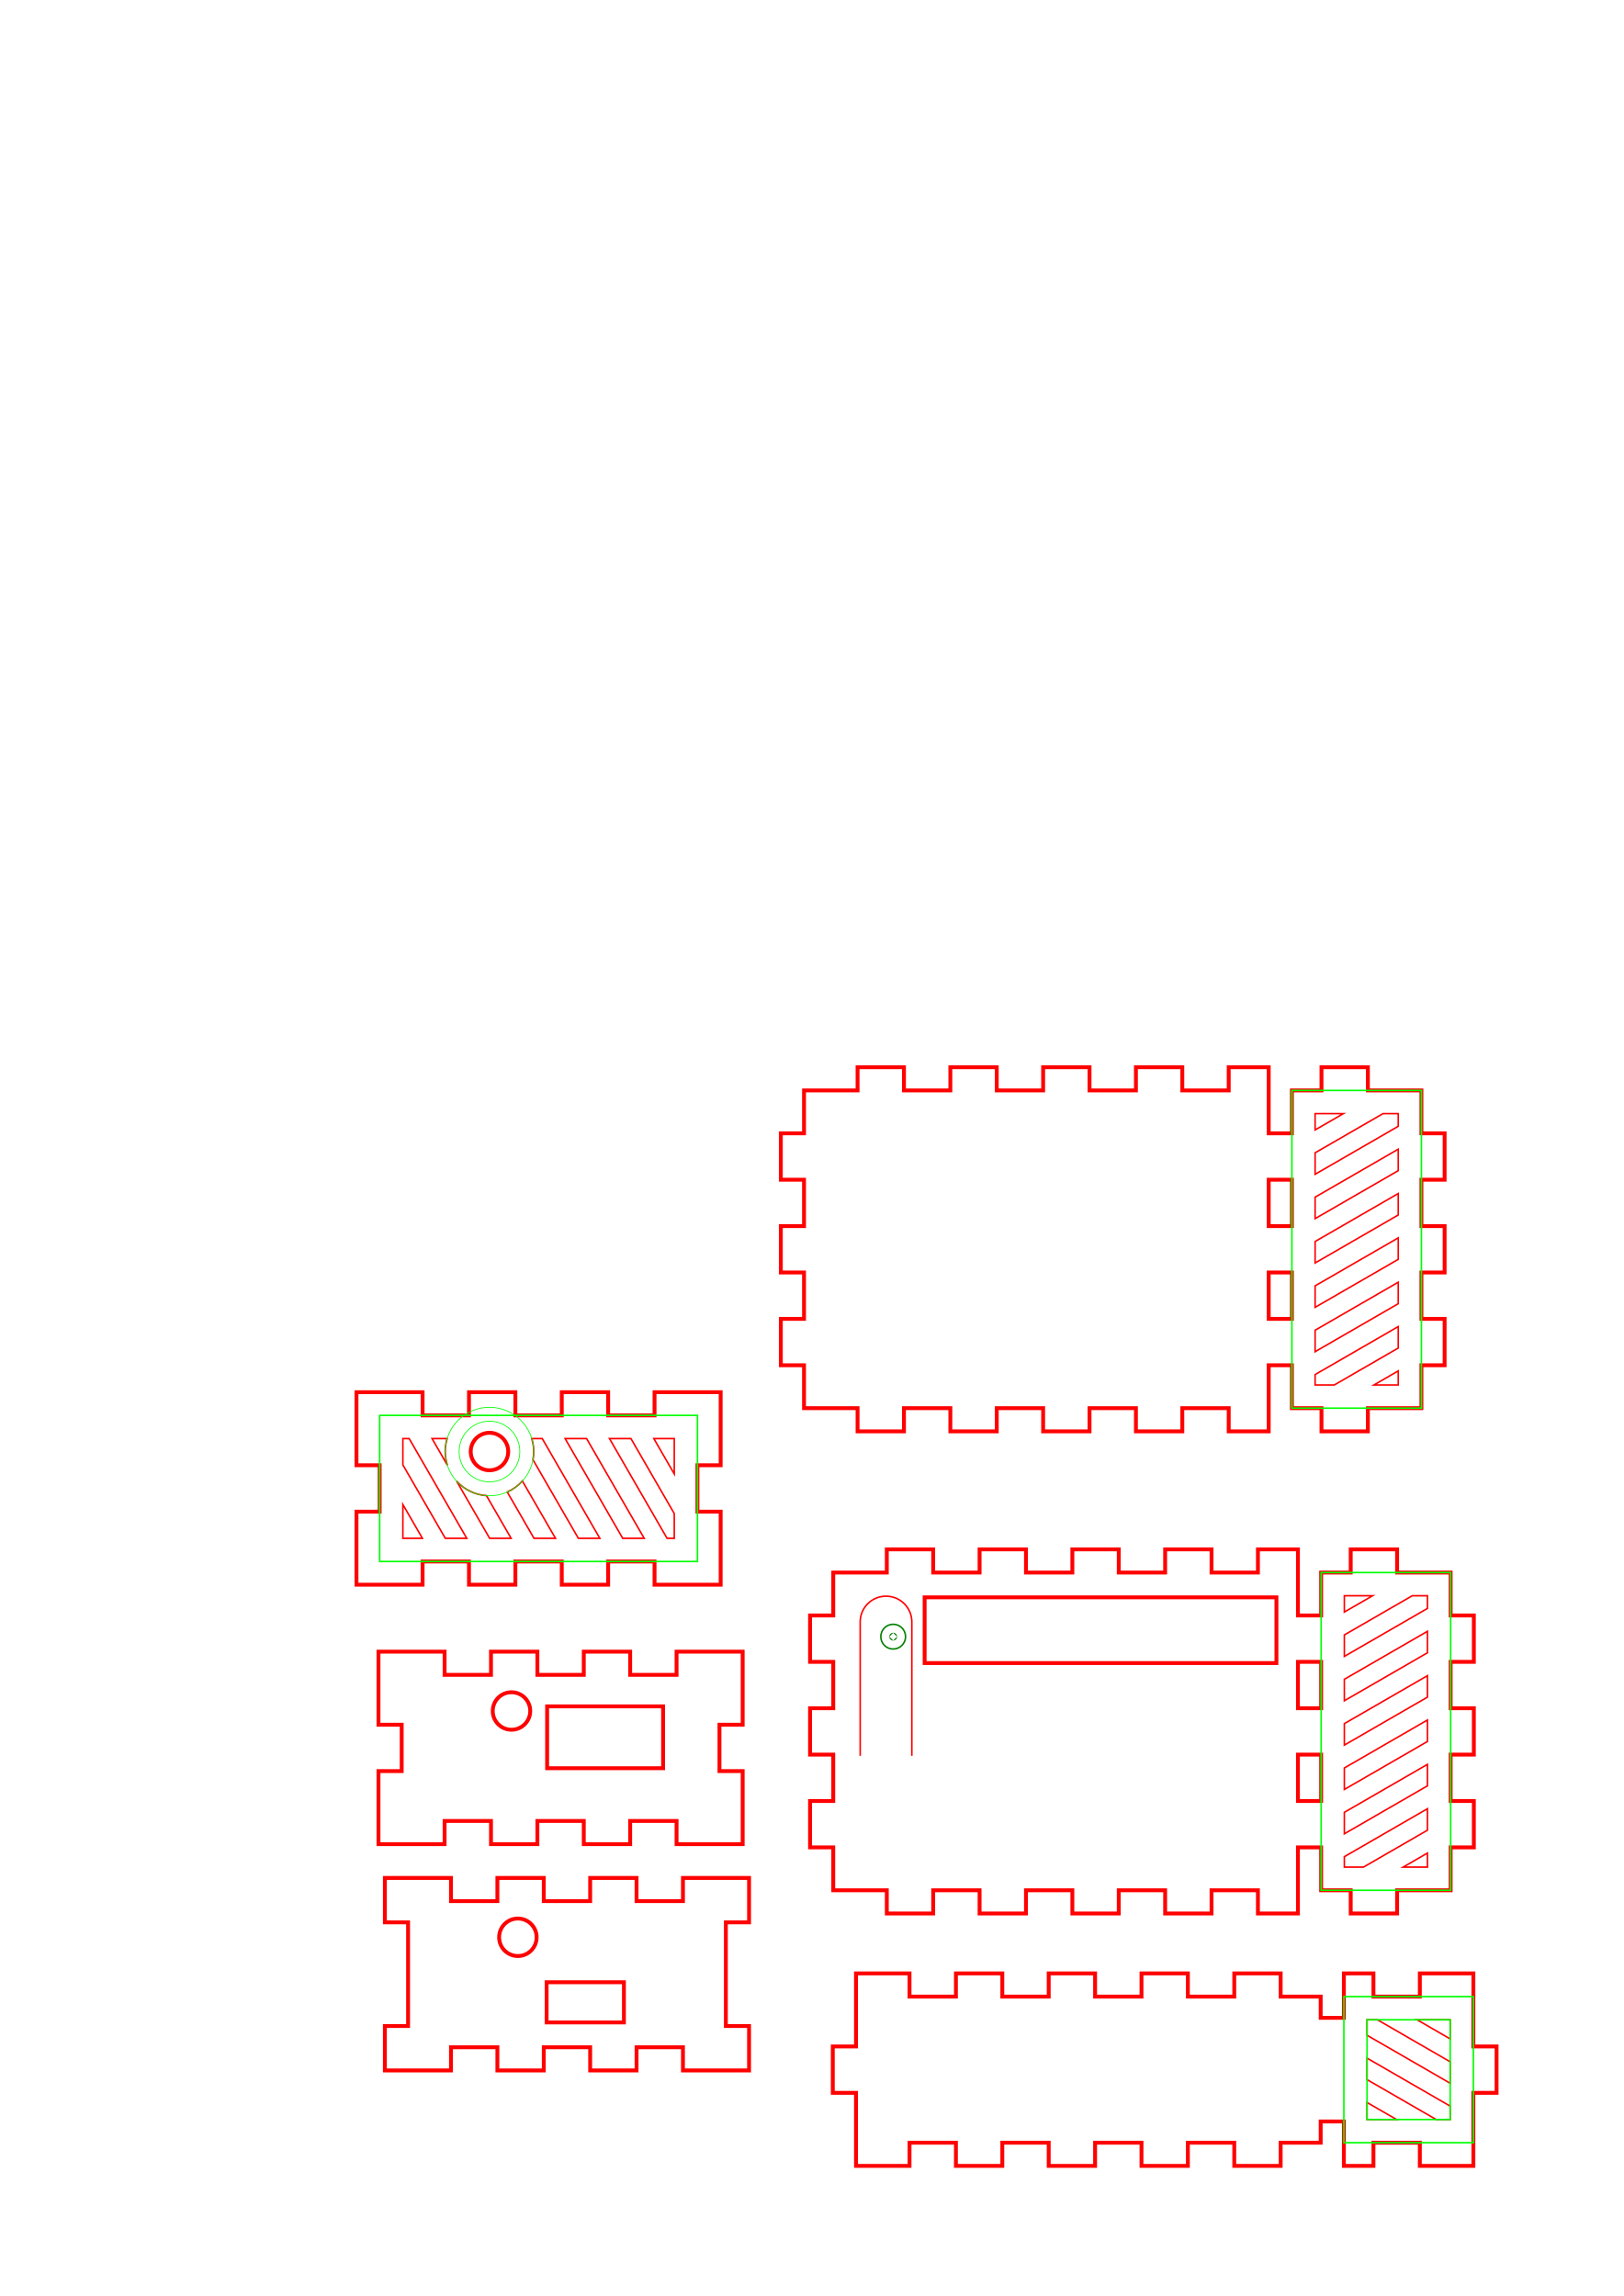
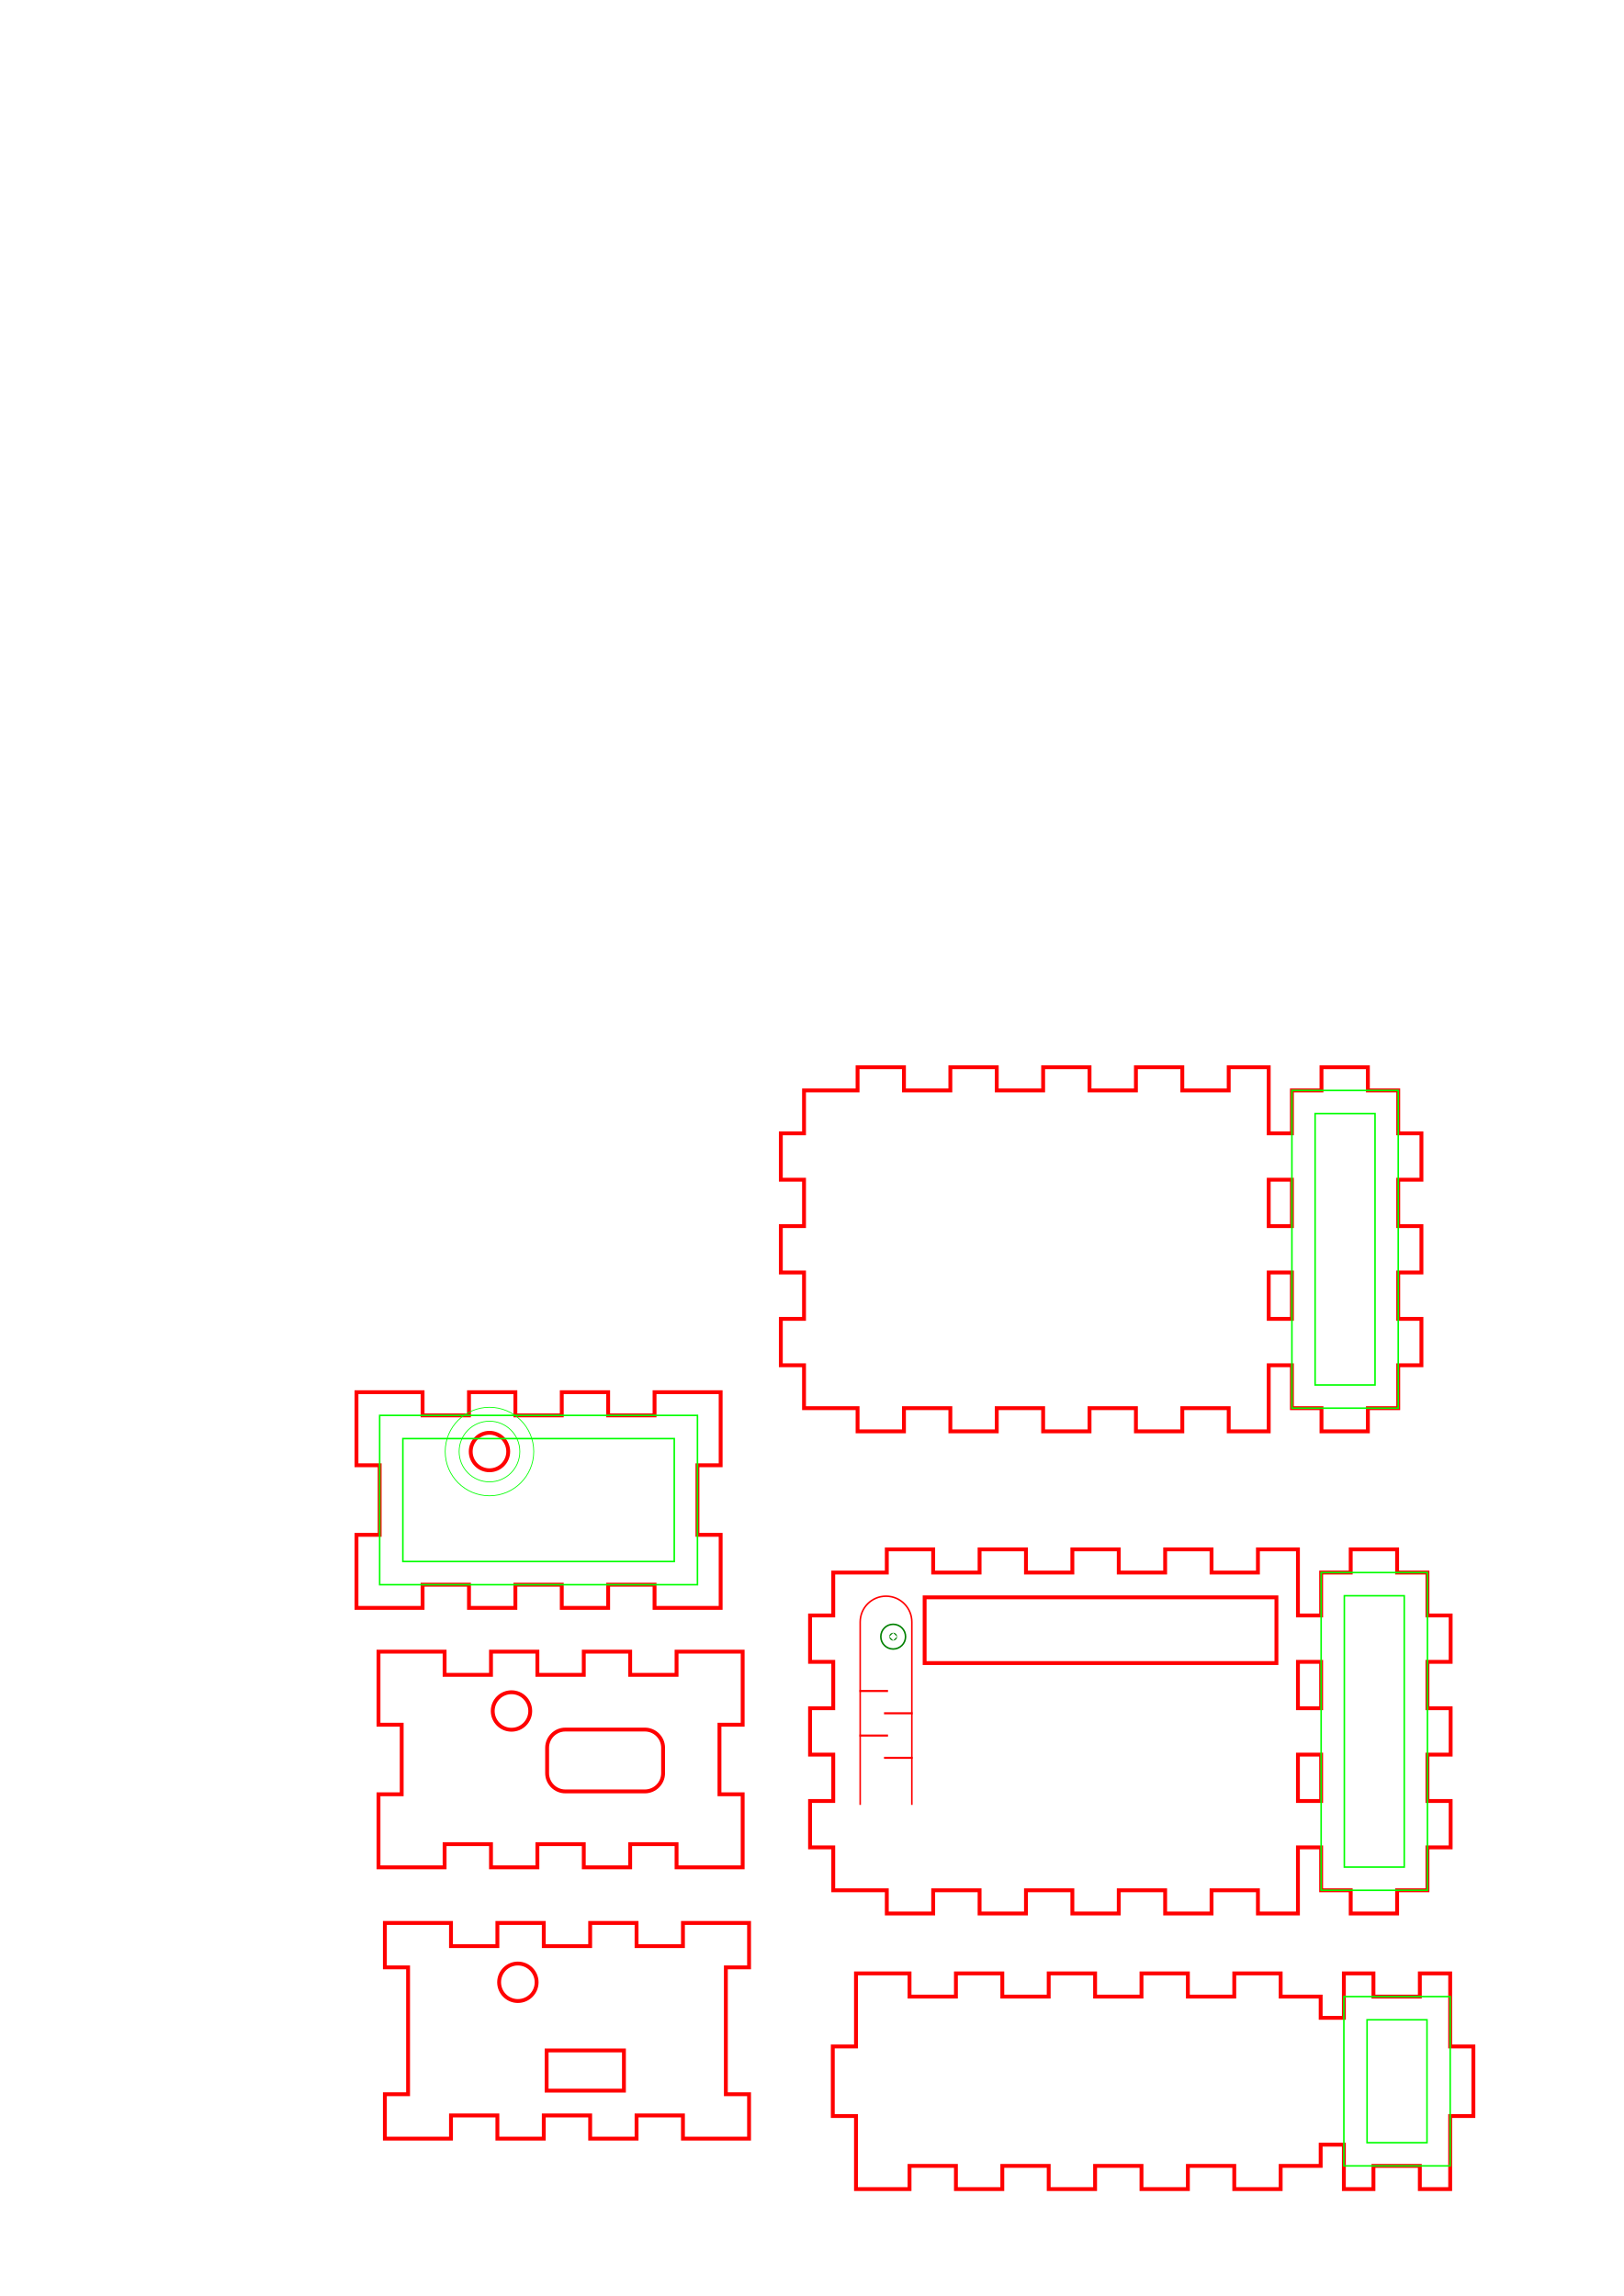
<svg xmlns="http://www.w3.org/2000/svg" width="210mm" height="297mm" viewBox="0 0 210 297" version="1.1" id="svg8">
  <defs id="defs2" />
  <g id="layer1">
-     <path d="m 110.708,255.27 v 9.45 h -3 v 6 h 3 v 9.45 h 6.925 v -3 h 6 v 3 h 6 v -3 h 6 v 3 h 6 v -3 h 6 v 3 h 6 v -3 h 6 v 3 h 6 v -3 h 5.175 v -2.746 h 3 v 5.746 h 3.825 v -3 h 6 v 3 h 6.925 v -9.45 h 3 v -6 h -3 v -9.45 h -6.925 v 3 h -6 v -3 h -3.825 v 5.746 h -3 v -2.746 l -5.175,-1.1e-4 v -3 h -6 v 3 h -6 v -3 h -6 v 3 h -6 v -3 h -6 v 3 h -6 v -3 h -6 v 3 h -6 v -3 z" id="path933" style="fill:none;stroke:#ff0000;stroke-width:0.5;stroke-miterlimit:4;stroke-dasharray:none" />
-     <path d="m 164.088,164.603 h 3 v 6 h -3 z m 0,-12 h 3 v 6 h -3 z m -60.1,29.55 h 6.925 v 3 h 6 v -3 h 6 v 3 h 6 v -3 h 6 v 3 h 6 v -3 h 6 v 3 h 6 v -3 h 6 v 3 h 5.175 v -8.55 h 3 v 5.55 h 3.825 v 3 h 6 v -3 h 6.925 v -5.55 h 3 v -6 h -3 v -6 h 3 v -6 h -3 v -6 h 3 v -6 h -3 v -5.55 h -6.925 v -3 h -6 v 3 h -3.825 v 5.55 h -3 v -8.55 h -5.175 v 3 h -6 v -3 h -6 v 3 h -6 v -3 h -6 v 3 h -6 v -3 h -6 v 3 h -6 v -3 h -6 v 3 h -6.925 v 5.55 h -3 v 6 h 3 v 6 h -3 v 6 h 3 v 6 h -3 v 6 h 3 z" id="path842" style="stroke:#ff0000;fill:none;stroke-width:0.5;stroke-miterlimit:4;stroke-dasharray:none" />
+     <path d="m 110.708,255.27 v 9.45 h -3 v 9 h 3 v 9.45 h 6.925 v -3 h 6 v 3 h 6 v -3 h 6 v 3 h 6 v -3 h 6 v 3 h 6 v -3 h 6 v 3 h 6 v -3 h 5.175 v -2.746 h 3 v 5.746 h 3.825 v -3 h 6 v 3 h 3.925 v -9.45 h 3 v -9 h -3 v -9.45 h -3.925 v 3 h -6 v -3 h -3.825 v 5.746 h -3 v -2.746 l -5.175,-1.1e-4 v -3 h -6 v 3 h -6 v -3 h -6 v 3 h -6 v -3 h -6 v 3 h -6 v -3 h -6 v 3 h -6 v -3 z" id="path933" style="fill:none;stroke:#ff0000;stroke-width:0.5;stroke-miterlimit:4;stroke-dasharray:none" />
+     <path d="m 164.088,164.603 h 3 v 6 h -3 z m 0,-12 h 3 v 6 h -3 z m -60.1,29.55 h 6.925 v 3 h 6 v -3 h 6 v 3 h 6 v -3 h 6 v 3 h 6 v -3 h 6 v 3 h 6 v -3 h 6 v 3 h 5.175 v -8.55 h 3 v 5.55 h 3.825 v 3 h 6 v -3 h 3.925 v -5.55 h 3 v -6 h -3 v -6 h 3 v -6 h -3 v -6 h 3 v -6 h -3 v -5.55 h -3.925 v -3 h -6 v 3 h -3.825 v 5.55 h -3 v -8.55 h -5.175 v 3 h -6 v -3 h -6 v 3 h -6 v -3 h -6 v 3 h -6 v -3 h -6 v 3 h -6 v -3 h -6 v 3 h -6.925 v 5.55 h -3 v 6 h 3 v 6 h -3 v 6 h 3 v 6 h -3 v 6 h 3 z" id="path842" style="fill:none;stroke:#ff0000;stroke-width:0.5;stroke-miterlimit:4;stroke-dasharray:none" />
+ 


    path
       id="path844"
       d="m 3.362712,113.90685 v 9.45 H 0.36271202 v 6 H 3.362712 v 6 3.45 h 6.925 v -3 h 6 v 3 h 6 v -3 h 6 v 3 h 6 v -3 h 6 v 3 h 6.00001 v -3 h 5.99998 v 3 h 6 v -3 h 5.17501 v -2.74583 h 2.99962 v 5.74583 h 3.82537 v -3 h 6 v 3 h 6 0.92501 v -9.45 h 3 v -6 h -3 v -6 -3.45 h -6.925 v 3 h -6 v -3 h -3.82537 v 5.74583 h -2.99963 v -2.74572 l -5.175,-1.1e-4 v -3 h -6 v 3 h -5.99999 v -3 h -6 v 3 h -6 v -3 h -6 v 3 h -6.00001 v -3 h -6 v 3 h -6 v -3 h -6 z"
       inkscape:connector-curvature="0"
       sodipodi:nodetypes="ccccccccccccccccccccccccccccccccccccccccccccccccccccccccccccccccccccc" /&gt;
-     <g id="g854" transform="matrix(-1,0,0,1,147.414,1.322917)">
-       <path style="fill:none;stroke:#ff0000;stroke-width:0.5;stroke-miterlimit:4;stroke-dasharray:none" id="path909" d="m 50.535,241.6 v 5.746 h 3 l 3.7e-4,13.408 h -3 V 266.5 h 8.55 v -3 h 6 v 3 h 6 v -3 h 6 v 3 h 6 v -3 h 6 v 3 h 8.55 v -5.746 h -3 v -13.408 h 3 V 241.6 h -8.55 v 3 h -6 v -3 h -6 v 3 h -6 v -3 h -6 v 3 h -6 v -3 z" />
-       <circle transform="scale(-1)" id="path822-3" cy="-249.275" cx="-80.435" r="2.425" style="fill:none;stroke:#ff0000;stroke-width:0.5;stroke-miterlimit:4;stroke-dasharray:none" />
-       <rect y="255.091" x="66.718" height="5.2" width="10" id="rect847" style="fill:none;fill-opacity:1;stroke:#ff0000;stroke-width:0.5;stroke-linejoin:miter;stroke-miterlimit:4;stroke-dasharray:none;stroke-dashoffset:0;stroke-opacity:1" />
-     </g>
-     <g transform="rotate(180,71.86998,223.2943)" style="fill:none;stroke-width:0.5;stroke-miterlimit:4;stroke-dasharray:none" id="g860">
-       <path id="path856" d="m 50.535,241.6 v 9.45 h 3 v 6 h -3 v 9.45 h 8.55 v -3 h 6 v 3 h 6 v -3 h 6 v 3 h 6 v -3 l 6,0 v 3 h 8.55 v -9.45 h -3 v -6 h 3 v -9.45 h -8.55 v 3 l -6,0 v -3 h -6 v 3 h -6 v -3 h -6 v 3 h -6 v -3 z" style="fill:none;stroke:#ff0000;stroke-width:0.5;stroke-miterlimit:4;stroke-dasharray:none" />
-       <circle id="circle858" cy="258.825" cx="80.435" r="2.425" style="fill:none;stroke:#ff0000;stroke-width:0.5;stroke-miterlimit:4;stroke-dasharray:none" />
-     </g>
-     <g id="g869" transform="translate(-1.133929,5.858631)">
-       <path style="fill:none;stroke:#ff0000;stroke-width:0.5;stroke-miterlimit:4;stroke-dasharray:none" d="m 97.186,232.692 v -9.45 h -3 v -6 h 3 v -9.45 h -8.55 v 3 h -6 v -3 h -6 v 3 h -6 v -3 h -6 v 3 h -6 v -3 h -8.55 v 9.45 h 3 v 6 h -3 v 9.45 h 8.55 v -3 h 6 v 3 h 6 v -3 h 6 v 3 h 6 v -3 h 6 v 3 z" id="front_outsideCutPath" />
-       <circle transform="scale(-1)" style="fill:none;stroke:#ff0000;stroke-width:0.5;stroke-miterlimit:4;stroke-dasharray:none" r="2.425" cx="-67.286" cy="-215.467" id="path822" />
-       <rect rx="0" ry="2.362" y="214.869" x="71.895" height="8" width="15" id="rect862" style="fill:none;fill-opacity:1;stroke:#ff0000;stroke-width:0.5;stroke-linejoin:miter;stroke-miterlimit:4;stroke-dasharray:none;stroke-dashoffset:0;stroke-opacity:1" />
-     </g>
-     <g id="g889">
-       <path style="stroke:#ff0000;fill:none;stroke-width:0.5;stroke-miterlimit:4;stroke-dasharray:none" d="m 167.868,226.969 h 3 v 6 h -3 z m 0,-12 h 3 v 6 h -3 z m -60.1,29.55 h 6.925 v 3 h 6 v -3 h 6 v 3 h 6 v -3 h 6 v 3 h 6 v -3 h 6 v 3 h 6 v -3 h 6 v 3 h 5.175 v -8.55 h 3 v 5.55 h 3.825 v 3 h 6 v -3 h 6.925 v -5.55 h 3 v -6 h -3 v -6 h 3 v -6 h -3 v -6 h 3 v -6 h -3 v -5.55 h -6.925 v -3 h -6 v 3 h -3.825 v 5.55 h -3 v -8.55 h -5.175 v 3 h -6 v -3 h -6 v 3 h -6 v -3 h -6 v 3 h -6 v -3 h -6 v 3 h -6 v -3 h -6 v 3 h -6.925 v 5.55 h -3 v 6 h 3 v 6 h -3 v 6 h 3 v 6 h -3 v 6 h 3 z" id="rect829" />
-       <rect rx="0" ry="2.362" y="206.626" x="119.586" height="8.5" width="45.5" id="rect871" style="fill:none;fill-opacity:1;stroke:#ff0000;stroke-width:0.5;stroke-linejoin:miter;stroke-miterlimit:4;stroke-dasharray:none;stroke-dashoffset:0;stroke-opacity:1" />
-       <circle r="0.01" cy="211.71" cx="115.519" id="path873" style="fill:none;fill-opacity:1;stroke:#008000;stroke-width:1;stroke-linejoin:miter;stroke-miterlimit:4;stroke-dasharray:none;stroke-dashoffset:0;stroke-opacity:1" />
-       <circle r="1.6" cy="211.71" cx="115.519" id="path879" style="fill:none;fill-opacity:1;stroke:#008000;stroke-width:0.2;stroke-linejoin:miter;stroke-miterlimit:4;stroke-dasharray:none;stroke-dashoffset:0;stroke-opacity:1" />
-       <path id="rect881" d="m 111.251,227.123 v -17.306 c 0,-1.851 1.49,-3.341 3.341,-3.341 1.851,0 3.341,1.49 3.341,3.341 v 17.306" style="fill:none;fill-opacity:1;stroke:#ff0000;stroke-width:0.2;stroke-linejoin:miter;stroke-miterlimit:4;stroke-dasharray:none;stroke-dashoffset:0;stroke-opacity:1" />
-     </g>
-     <g id="g941" style="stroke:#00ff00">
-       <rect transform="rotate(60)" rx="1.203" ry="1.203" y="-148.147" x="275.488" height="55.592" width="2.405" id="rect891" style="fill:none;fill-opacity:1;stroke:#00ff00;stroke-width:0.2;stroke-linejoin:miter;stroke-miterlimit:4;stroke-dasharray:none;stroke-dashoffset:0;stroke-opacity:1" />
-       <rect style="fill:none;fill-opacity:1;stroke:#00ff00;stroke-width:0.2;stroke-linejoin:miter;stroke-miterlimit:4;stroke-dasharray:none;stroke-dashoffset:0;stroke-opacity:1" id="rect5326" width="2.405" height="55.592" x="280.456" y="-145.279" ry="1.203" rx="1.203" transform="rotate(60)" />
-       <rect transform="rotate(60)" rx="1.203" ry="1.203" y="-142.411" x="285.424" height="55.592" width="2.405" id="rect5328" style="fill:none;fill-opacity:1;stroke:#00ff00;stroke-width:0.2;stroke-linejoin:miter;stroke-miterlimit:4;stroke-dasharray:none;stroke-dashoffset:0;stroke-opacity:1" />
-       <rect style="fill:none;fill-opacity:1;stroke:#00ff00;stroke-width:0.2;stroke-linejoin:miter;stroke-miterlimit:4;stroke-dasharray:none;stroke-dashoffset:0;stroke-opacity:1" id="rect5330" width="2.405" height="55.592" x="290.393" y="-139.542" ry="1.203" rx="1.203" transform="rotate(60)" />
-       <rect transform="rotate(60)" rx="1.203" ry="1.203" y="-136.674" x="295.361" height="55.592" width="2.405" id="rect5332" style="fill:none;fill-opacity:1;stroke:#00ff00;stroke-width:0.2;stroke-linejoin:miter;stroke-miterlimit:4;stroke-dasharray:none;stroke-dashoffset:0;stroke-opacity:1" />
-       <rect style="fill:none;fill-opacity:1;stroke:#00ff00;stroke-width:0.2;stroke-linejoin:miter;stroke-miterlimit:4;stroke-dasharray:none;stroke-dashoffset:0;stroke-opacity:1" id="rect5334" width="2.405" height="55.592" x="300.329" y="-133.805" ry="1.203" rx="1.203" transform="rotate(60)" />
-       <rect transform="rotate(60)" rx="1.203" ry="1.203" y="-130.937" x="305.297" height="55.592" width="2.405" id="rect5336" style="fill:none;fill-opacity:1;stroke:#00ff00;stroke-width:0.2;stroke-linejoin:miter;stroke-miterlimit:4;stroke-dasharray:none;stroke-dashoffset:0;stroke-opacity:1" />
-       <rect style="fill:none;fill-opacity:1;stroke:#00ff00;stroke-width:0.2;stroke-linejoin:miter;stroke-miterlimit:4;stroke-dasharray:none;stroke-dashoffset:0;stroke-opacity:1" id="rect5342" width="2.405" height="55.592" x="310.266" y="-128.068" ry="1.203" rx="1.203" transform="rotate(60)" />
-       <rect transform="rotate(60)" rx="1.203" ry="1.203" y="-125.2" x="315.234" height="55.592" width="2.405" id="rect5344" style="fill:none;fill-opacity:1;stroke:#00ff00;stroke-width:0.2;stroke-linejoin:miter;stroke-miterlimit:4;stroke-dasharray:none;stroke-dashoffset:0;stroke-opacity:1" />
-       <rect style="fill:none;fill-opacity:1;stroke:#00ff00;stroke-width:0.2;stroke-linejoin:miter;stroke-miterlimit:4;stroke-dasharray:none;stroke-dashoffset:0;stroke-opacity:1" id="rect5346" width="2.405" height="55.592" x="320.202" y="-122.332" ry="1.203" rx="1.203" transform="rotate(60)" />
-     </g>
-     <path style="fill:none;fill-opacity:1;stroke:#ff0000;stroke-width:0.2;stroke-linejoin:miter;stroke-miterlimit:4;stroke-dasharray:none;stroke-dashoffset:0;stroke-opacity:1" d="m 173.868,206.419 v 2.11 l 3.655,-2.11 z m 8.781,0 -8.781,5.07 v 2.777 l 10.75,-6.207 v -1.64 z m 1.969,4.6 -10.75,6.207 v 2.777 l 10.75,-6.206 z m 0,5.737 -10.75,6.207 v 2.777 l 10.75,-6.207 z m 0,5.737 -10.75,6.207 v 2.777 l 10.75,-6.206 z m 0,5.737 -10.75,6.207 v 2.778 l 10.75,-6.207 z m 0,5.737 -10.75,6.207 v 1.346 h 2.48 l 8.27,-4.775 z m 0,5.737 -3.145,1.816 h 3.145 z" id="rect5366" />
-     <rect style="fill:none;fill-opacity:1;stroke:#00ff00;stroke-width:0.2;stroke-linejoin:miter;stroke-miterlimit:4;stroke-dasharray:none;stroke-dashoffset:0;stroke-opacity:1" id="rect5381" width="16.75" height="41.1" x="170.868" y="203.419" />
-     <path id="path5394" d="m 170.088,144.053 v 2.11 l 3.655,-2.11 z m 8.781,0 -8.781,5.07 v 2.777 l 10.75,-6.207 v -1.64 z m 1.969,4.6 -10.75,6.207 v 2.777 l 10.75,-6.206 z m 0,5.737 -10.75,6.207 v 2.777 l 10.75,-6.207 z m 0,5.737 -10.75,6.207 v 2.777 l 10.75,-6.206 z m 0,5.737 -10.75,6.207 v 2.778 l 10.75,-6.207 z m 0,5.737 -10.75,6.207 v 1.346 h 2.48 l 8.27,-4.775 z m 0,5.737 -3.145,1.816 h 3.145 z" style="fill:none;fill-opacity:1;stroke:#ff0000;stroke-width:0.2;stroke-linejoin:miter;stroke-miterlimit:4;stroke-dasharray:none;stroke-dashoffset:0;stroke-opacity:1" />
-     <rect y="141.053" x="167.088" height="41.1" width="16.75" id="rect5396" style="fill:none;fill-opacity:1;stroke:#00ff00;stroke-width:0.2;stroke-linejoin:miter;stroke-miterlimit:4;stroke-dasharray:none;stroke-dashoffset:0;stroke-opacity:1" />
-     <path style="fill:none;fill-opacity:1;stroke:#00ff00;stroke-width:0.2;stroke-linejoin:miter;stroke-miterlimit:4;stroke-dasharray:none;stroke-dashoffset:0;stroke-opacity:1" d="m 49.105,183.089 h 41.1 v 18.9 h -41.1 z" id="rect846" />
-     <path style="fill:none;fill-opacity:1;stroke:#ff0000;stroke-width:0.756;stroke-linejoin:miter;stroke-miterlimit:4;stroke-dasharray:none;stroke-dashoffset:0;stroke-opacity:1" d="M 196.932 703.328 L 196.932 716.174 L 217.664 752.084 L 228.16 752.084 L 200.012 703.328 L 196.932 703.328 z M 211.195 703.328 L 218.715 716.354 A 21.638 21.638 0 0 1 217.625 709.658 A 21.638 21.638 0 0 1 218.576 703.328 L 211.195 703.328 z M 259.932 703.328 A 21.638 21.638 0 0 1 260.9 709.658 A 21.638 21.638 0 0 1 260.516 713.643 L 282.711 752.084 L 293.207 752.084 L 265.059 703.328 L 259.932 703.328 z M 276.244 703.328 L 304.393 752.084 L 314.891 752.084 L 286.742 703.328 L 276.244 703.328 z M 297.926 703.328 L 326.076 752.084 L 329.594 752.084 L 329.594 739.996 L 308.424 703.328 L 297.926 703.328 z M 319.609 703.328 L 329.594 720.621 L 329.594 703.328 L 319.609 703.328 z M 255.359 724.084 A 21.638 21.638 0 0 1 247.957 729.443 L 261.027 752.084 L 271.525 752.084 L 255.359 724.084 z M 223.195 724.113 L 239.346 752.084 L 249.842 752.084 L 237.797 731.223 A 21.638 21.638 0 0 1 223.195 724.113 z M 196.932 735.551 L 196.932 752.084 L 206.477 752.084 L 196.932 735.551 z " transform="scale(0.2645833)" id="path851" />
+     <path d="m 96.879,248.744 v 5.746 h -3 l -3.7e-4,16.408 h 3 v 5.746 h -8.55 v -3 h -6 v 3 h -6 v -3 h -6 v 3 h -6 v -3 h -6 v 3 h -8.55 v -5.746 h 3 v -16.408 h -3 v -5.746 h 8.55 v 3 h 6 v -3 h 6 v 3 h 6 v -3 h 6 v 3 h 6 v -3 z" id="path909" style="fill:none;stroke:#ff0000;stroke-width:0.5;stroke-miterlimit:4;stroke-dasharray:none" />
+     <circle style="fill:none;stroke:#ff0000;stroke-width:0.5;stroke-miterlimit:4;stroke-dasharray:none" r="2.425" cx="66.979" cy="-256.419" id="path822-3" transform="scale(1,-1)" />
+     <circle style="fill:none;stroke:#ff0000;stroke-width:0.5;stroke-miterlimit:4;stroke-dasharray:none" r="2.425" cx="-63.305" cy="-187.764" id="circle858" transform="scale(-1)" />
+     <path id="path853" d="m 93.205,207.989 v -9.45 h -3 v -9 h 3 l 0,-9.45 h -8.55 v 3 h -6 v -3 h -6 v 3 h -6 v -3 h -6 v 3 h -6 v -3 h -8.55 v 9.45 h 3 v 9 h -3 v 9.45 h 8.55 v -3 h 6 v 3 h 6 v -3 h 6 v 3 h 6 v -3 h 6 v 3 z" style="fill:none;stroke:#ff0000;stroke-width:0.5;stroke-miterlimit:4;stroke-dasharray:none" />
+     <path id="front_outsideCutPath" d="m 96.052,241.55 v -9.45 h -3 v -9 h 3 v -9.45 h -8.55 v 3 h -6 v -3 h -6 v 3 h -6 v -3 h -6 v 3 h -6 v -3 h -8.55 v 9.45 h 3 v 9 h -3 v 9.45 h 8.55 v -3 h 6 v 3 h 6 v -3 h 6 v 3 h 6 v -3 h 6 v 3 z" style="fill:none;stroke:#ff0000;stroke-width:0.5;stroke-miterlimit:4;stroke-dasharray:none" />
+     <circle id="path822" cy="-221.325" cx="-66.152" r="2.425" style="fill:none;stroke:#ff0000;stroke-width:0.5;stroke-miterlimit:4;stroke-dasharray:none" transform="scale(-1)" />
+     <rect style="fill:none;fill-opacity:1;stroke:#ff0000;stroke-width:0.5;stroke-linejoin:miter;stroke-miterlimit:4;stroke-dasharray:none;stroke-dashoffset:0;stroke-opacity:1" id="rect862" width="15" height="8" x="70.761" y="223.728" ry="2.362" rx="2.362" />
+     <rect style="fill:none;fill-opacity:1;stroke:#ff0000;stroke-width:0.5;stroke-linejoin:miter;stroke-miterlimit:4;stroke-dasharray:none;stroke-dashoffset:0;stroke-opacity:1" id="rect871" width="45.5" height="8.5" x="119.586" y="206.626" ry="2.362" rx="0" />
+     <circle style="fill:none;fill-opacity:1;stroke:#008000;stroke-width:1;stroke-linejoin:miter;stroke-miterlimit:4;stroke-dasharray:none;stroke-dashoffset:0;stroke-opacity:1" id="path873" cx="115.519" cy="211.71" r="0.01" />
+     <circle style="fill:none;fill-opacity:1;stroke:#008000;stroke-width:0.2;stroke-linejoin:miter;stroke-miterlimit:4;stroke-dasharray:none;stroke-dashoffset:0;stroke-opacity:1" id="path879" cx="115.519" cy="211.71" r="1.6" />
+     <path style="fill:none;fill-opacity:1;stroke:#ff0000;stroke-width:0.2;stroke-linejoin:miter;stroke-miterlimit:4;stroke-dasharray:none;stroke-dashoffset:0;stroke-opacity:1" d="m 111.251,233.473 v -23.656 c 0,-1.851 1.49,-3.341 3.341,-3.341 1.851,0 3.341,1.49 3.341,3.341 v 23.656" id="rect881" />
+     <path id="rect829" d="m 167.868,226.969 h 3 v 6 h -3 z m 0,-12 h 3 v 6 h -3 z m -60.1,29.55 h 6.925 v 3 h 6 v -3 h 6 v 3 h 6 v -3 h 6 v 3 h 6 v -3 h 6 v 3 h 6 v -3 h 6 v 3 h 5.175 v -8.55 h 3 v 5.55 h 3.825 v 3 h 6 v -3 h 3.925 v -5.55 h 3 v -6 h -3 v -6 h 3 v -6 h -3 v -6 h 3 v -6 h -3 v -5.55 h -3.925 v -3 h -6 v 3 h -3.825 v 5.55 h -3 v -8.55 h -5.175 v 3 h -6 v -3 h -6 v 3 h -6 v -3 h -6 v 3 h -6 v -3 h -6 v 3 h -6 v -3 h -6 v 3 h -6.925 v 5.55 h -3 v 6 h 3 v 6 h -3 v 6 h 3 v 6 h -3 v 6 h 3 z" style="fill:none;stroke:#ff0000;stroke-width:0.5;stroke-miterlimit:4;stroke-dasharray:none" />
+     <rect style="fill:none;fill-opacity:1;stroke:#00ff00;stroke-width:0.2;stroke-linejoin:miter;stroke-miterlimit:4;stroke-dasharray:none;stroke-dashoffset:0;stroke-opacity:1" id="rect891" width="2.405" height="55.592" x="275.488" y="-148.147" ry="1.203" rx="1.203" transform="rotate(60)" />
+     <rect transform="rotate(60)" rx="1.203" ry="1.203" y="-145.279" x="280.456" height="55.592" width="2.405" id="rect5326" style="fill:none;fill-opacity:1;stroke:#00ff00;stroke-width:0.2;stroke-linejoin:miter;stroke-miterlimit:4;stroke-dasharray:none;stroke-dashoffset:0;stroke-opacity:1" />
+     <rect style="fill:none;fill-opacity:1;stroke:#00ff00;stroke-width:0.2;stroke-linejoin:miter;stroke-miterlimit:4;stroke-dasharray:none;stroke-dashoffset:0;stroke-opacity:1" id="rect5328" width="2.405" height="55.592" x="285.424" y="-142.411" ry="1.203" rx="1.203" transform="rotate(60)" />
+     <rect transform="rotate(60)" rx="1.203" ry="1.203" y="-139.542" x="290.393" height="55.592" width="2.405" id="rect5330" style="fill:none;fill-opacity:1;stroke:#00ff00;stroke-width:0.2;stroke-linejoin:miter;stroke-miterlimit:4;stroke-dasharray:none;stroke-dashoffset:0;stroke-opacity:1" />
+     <rect style="fill:none;fill-opacity:1;stroke:#00ff00;stroke-width:0.2;stroke-linejoin:miter;stroke-miterlimit:4;stroke-dasharray:none;stroke-dashoffset:0;stroke-opacity:1" id="rect5332" width="2.405" height="55.592" x="295.361" y="-136.674" ry="1.203" rx="1.203" transform="rotate(60)" />
+     <rect transform="rotate(60)" rx="1.203" ry="1.203" y="-133.805" x="300.329" height="55.592" width="2.405" id="rect5334" style="fill:none;fill-opacity:1;stroke:#00ff00;stroke-width:0.2;stroke-linejoin:miter;stroke-miterlimit:4;stroke-dasharray:none;stroke-dashoffset:0;stroke-opacity:1" />
+     <rect style="fill:none;fill-opacity:1;stroke:#00ff00;stroke-width:0.2;stroke-linejoin:miter;stroke-miterlimit:4;stroke-dasharray:none;stroke-dashoffset:0;stroke-opacity:1" id="rect5336" width="2.405" height="55.592" x="305.297" y="-130.937" ry="1.203" rx="1.203" transform="rotate(60)" />
+     <rect transform="rotate(60)" rx="1.203" ry="1.203" y="-128.068" x="310.266" height="55.592" width="2.405" id="rect5342" style="fill:none;fill-opacity:1;stroke:#00ff00;stroke-width:0.2;stroke-linejoin:miter;stroke-miterlimit:4;stroke-dasharray:none;stroke-dashoffset:0;stroke-opacity:1" />
+     <rect style="fill:none;fill-opacity:1;stroke:#00ff00;stroke-width:0.2;stroke-linejoin:miter;stroke-miterlimit:4;stroke-dasharray:none;stroke-dashoffset:0;stroke-opacity:1" id="rect5344" width="2.405" height="55.592" x="315.234" y="-125.2" ry="1.203" rx="1.203" transform="rotate(60)" />
+     <rect transform="rotate(60)" rx="1.203" ry="1.203" y="-122.332" x="320.202" height="55.592" width="2.405" id="rect5346" style="fill:none;fill-opacity:1;stroke:#00ff00;stroke-width:0.2;stroke-linejoin:miter;stroke-miterlimit:4;stroke-dasharray:none;stroke-dashoffset:0;stroke-opacity:1" />
+     <path style="fill:none;fill-opacity:1;stroke:#00ff00;stroke-width:0.2;stroke-linejoin:miter;stroke-miterlimit:4;stroke-dasharray:none;stroke-dashoffset:0;stroke-opacity:1" d="m 170.868,203.419 h 13.75 v 41.1 H 170.868 Z" id="rect5381" />
+     <path style="fill:none;fill-opacity:1;stroke:#00ff00;stroke-width:0.2;stroke-linejoin:miter;stroke-miterlimit:4;stroke-dasharray:none;stroke-dashoffset:0;stroke-opacity:1" d="m 167.088,141.053 h 13.75 v 41.1 h -13.75 z" id="rect5396" />
+     <path style="fill:none;fill-opacity:1;stroke:#00ff00;stroke-width:0.2;stroke-linejoin:miter;stroke-miterlimit:4;stroke-dasharray:none;stroke-dashoffset:0;stroke-opacity:1" d="m 49.105,183.089 h 41.1 v 21.9 h -41.1 z" id="rect846" />
    <circle transform="scale(-1)" id="circle858-3" cy="-187.764" cx="-63.305" style="fill:none;stroke:#00ff00;stroke-width:0.1;stroke-miterlimit:4;stroke-dasharray:none" r="3.925" />
    <circle transform="scale(-1)" id="circle880" cy="-187.764" cx="-63.305" style="fill:none;stroke:#00ff00;stroke-width:0.1;stroke-miterlimit:4;stroke-dasharray:none" r="5.725" />
-     <path style="fill:none;fill-opacity:1;stroke:#00ff00;stroke-width:0.2;stroke-linejoin:miter;stroke-miterlimit:4;stroke-dasharray:none;stroke-dashoffset:0;stroke-opacity:1" d="m 173.808,258.27 h 16.75 v 18.9 h -16.75 z" id="rect846-6" />
-     <path style="fill:none;fill-opacity:1;stroke:#ff0000;stroke-width:0.2;stroke-linejoin:miter;stroke-miterlimit:4;stroke-dasharray:none;stroke-dashoffset:0;stroke-opacity:1" d="m 176.807,261.27 v 2.003 l 10.751,6.207 v -2.777 l -9.409,-5.433 z m 6.468,0 4.283,2.473 v -2.473 z m -6.468,4.962 v 2.778 l 8.938,5.16 h 1.813 v -1.731 z m 0,5.737 v 2.201 h 3.812 z" id="path5391" />
-     <path style="fill:none;fill-opacity:1;stroke:#00ff00;stroke-width:0.2;stroke-linejoin:miter;stroke-miterlimit:4;stroke-dasharray:none;stroke-dashoffset:0;stroke-opacity:1" d="m 176.807,261.27 h 10.751 v 12.9 h -10.751 z" id="rect846-6-7" />
+     <path style="fill:none;fill-opacity:1;stroke:#00ff00;stroke-width:0.2;stroke-linejoin:miter;stroke-miterlimit:4;stroke-dasharray:none;stroke-dashoffset:0;stroke-opacity:1" d="m 173.808,258.27 h 13.75 v 21.9 h -13.75 z" id="rect846-6" />
+     <rect y="265.235" x="-80.696" height="5.2" width="10" id="rect861" style="fill:none;fill-opacity:1;stroke:#ff0000;stroke-width:0.5;stroke-linejoin:miter;stroke-miterlimit:4;stroke-dasharray:none;stroke-dashoffset:0;stroke-opacity:1" transform="scale(-1,1)" />
+     <path id="path901" d="m 111.151,218.738 h 3.7" style="fill:none;stroke:#ff0000;stroke-width:0.265px;stroke-linecap:butt;stroke-linejoin:miter;stroke-opacity:1" />
+     <path style="fill:none;stroke:#ff0000;stroke-width:0.265px;stroke-linecap:butt;stroke-linejoin:miter;stroke-opacity:1" d="m 114.333,221.621 h 3.7" id="path903" />
+     <path id="path905" d="m 111.151,224.503 h 3.7" style="fill:none;stroke:#ff0000;stroke-width:0.265px;stroke-linecap:butt;stroke-linejoin:miter;stroke-opacity:1" />
+     <path style="fill:none;stroke:#ff0000;stroke-width:0.265px;stroke-linecap:butt;stroke-linejoin:miter;stroke-opacity:1" d="m 114.333,227.385 h 3.7" id="path907" />
+     <path id="path910" d="m 52.105,186.089 h 35.1 v 15.9 h -35.1 z" style="fill:none;fill-opacity:1;stroke:#00ff00;stroke-width:0.2;stroke-linejoin:miter;stroke-miterlimit:4;stroke-dasharray:none;stroke-dashoffset:0;stroke-opacity:1" />
+     <path id="path932" d="m 170.088,144.053 h 7.75 v 35.1 h -7.75 z" style="fill:none;fill-opacity:1;stroke:#00ff00;stroke-width:0.2;stroke-linejoin:miter;stroke-miterlimit:4;stroke-dasharray:none;stroke-dashoffset:0;stroke-opacity:1" />
+     <path id="path934" d="m 173.868,206.419 h 7.75 v 35.1 h -7.75 z" style="fill:none;fill-opacity:1;stroke:#00ff00;stroke-width:0.2;stroke-linejoin:miter;stroke-miterlimit:4;stroke-dasharray:none;stroke-dashoffset:0;stroke-opacity:1" />
+     <path id="path951" d="m 176.808,261.27 h 7.75 v 15.9 h -7.75 z" style="fill:none;fill-opacity:1;stroke:#00ff00;stroke-width:0.2;stroke-linejoin:miter;stroke-miterlimit:4;stroke-dasharray:none;stroke-dashoffset:0;stroke-opacity:1" />
+     <path style="fill:none;fill-opacity:1;stroke:#00ff00;stroke-width:0.756;stroke-linejoin:miter;stroke-miterlimit:4;stroke-dasharray:none;stroke-dashoffset:0;stroke-opacity:1" d="M 1234.172 604.854 C 1233.299 604.793 1232.4 604.983 1231.582 605.455 L 1057.492 705.965 C 1055.311 707.224 1054.569 709.995 1055.828 712.176 C 1057.087 714.357 1059.858 715.099 1062.039 713.84 L 1236.127 613.328 C 1238.308 612.069 1239.05 609.3 1237.791 607.119 C 1237.004 605.756 1235.626 604.955 1234.172 604.854 z M 1234.172 626.535 C 1233.299 626.474 1232.4 626.666 1231.582 627.139 L 1057.492 727.648 C 1055.311 728.908 1054.569 731.677 1055.828 733.857 C 1057.087 736.038 1059.858 736.781 1062.039 735.521 L 1236.127 635.012 C 1238.308 633.753 1239.05 630.984 1237.791 628.803 C 1237.004 627.44 1235.626 626.637 1234.172 626.535 z M 1234.172 648.219 C 1233.299 648.158 1232.4 648.348 1231.582 648.82 L 1057.492 749.33 C 1055.311 750.589 1054.569 753.36 1055.828 755.541 C 1057.087 757.722 1059.858 758.464 1062.039 757.205 L 1236.127 656.693 C 1238.308 655.434 1239.05 652.665 1237.791 650.484 C 1237.004 649.121 1235.626 648.32 1234.172 648.219 z M 1234.172 669.9 C 1233.299 669.839 1232.4 670.032 1231.582 670.504 L 1057.492 771.014 C 1055.311 772.273 1054.569 775.042 1055.828 777.223 C 1057.087 779.404 1059.858 780.146 1062.039 778.887 L 1236.127 678.377 C 1238.308 677.118 1239.05 674.349 1237.791 672.168 C 1237.004 670.805 1235.626 670.002 1234.172 669.9 z M 1234.172 691.584 C 1233.299 691.523 1232.4 691.713 1231.582 692.186 L 1057.492 792.695 C 1055.311 793.954 1054.569 796.725 1055.828 798.906 C 1057.087 801.087 1059.858 801.828 1062.039 800.568 L 1236.127 700.059 C 1238.308 698.799 1239.05 696.031 1237.791 693.85 C 1237.004 692.487 1235.626 691.686 1234.172 691.584 z M 1234.172 713.266 C 1233.299 713.205 1232.4 713.397 1231.582 713.869 L 1057.492 814.379 C 1055.311 815.638 1054.569 818.407 1055.828 820.588 C 1057.087 822.769 1059.858 823.511 1062.039 822.252 L 1236.127 721.742 C 1238.308 720.483 1239.05 717.712 1237.791 715.531 C 1237.004 714.168 1235.626 713.367 1234.172 713.266 z M 1234.172 734.949 C 1233.299 734.888 1232.4 735.079 1231.582 735.551 L 1057.492 836.061 C 1055.311 837.32 1054.569 840.091 1055.828 842.271 C 1057.087 844.452 1059.858 845.193 1062.039 843.934 L 1236.127 743.424 C 1238.308 742.165 1239.05 739.396 1237.791 737.215 C 1237.004 735.852 1235.626 735.051 1234.172 734.949 z M 1234.172 756.631 C 1233.299 756.57 1232.4 756.762 1231.582 757.234 L 1057.492 857.744 C 1055.311 859.003 1054.569 861.772 1055.828 863.953 C 1057.087 866.134 1059.858 866.876 1062.039 865.617 L 1236.127 765.107 C 1238.308 763.848 1239.05 761.077 1237.791 758.896 C 1237.004 757.533 1235.626 756.733 1234.172 756.631 z M 1234.172 778.314 C 1233.299 778.253 1232.4 778.444 1231.582 778.916 L 1057.492 879.426 C 1055.311 880.685 1054.569 883.456 1055.828 885.637 C 1057.087 887.818 1059.858 888.558 1062.039 887.299 L 1236.127 786.789 C 1238.308 785.53 1239.05 782.761 1237.791 780.58 C 1237.004 779.217 1235.626 778.416 1234.172 778.314 z M 1234.174 799.996 C 1233.301 799.935 1232.4 800.127 1231.582 800.6 L 1057.492 901.109 C 1055.311 902.369 1054.571 905.137 1055.83 907.318 C 1057.089 909.499 1059.858 910.242 1062.039 908.982 L 1236.127 808.473 C 1238.308 807.213 1239.05 804.443 1237.791 802.262 C 1237.004 800.899 1235.628 800.098 1234.174 799.996 z " transform="scale(0.2645833)" id="rect953" />
  </g>
</svg>
